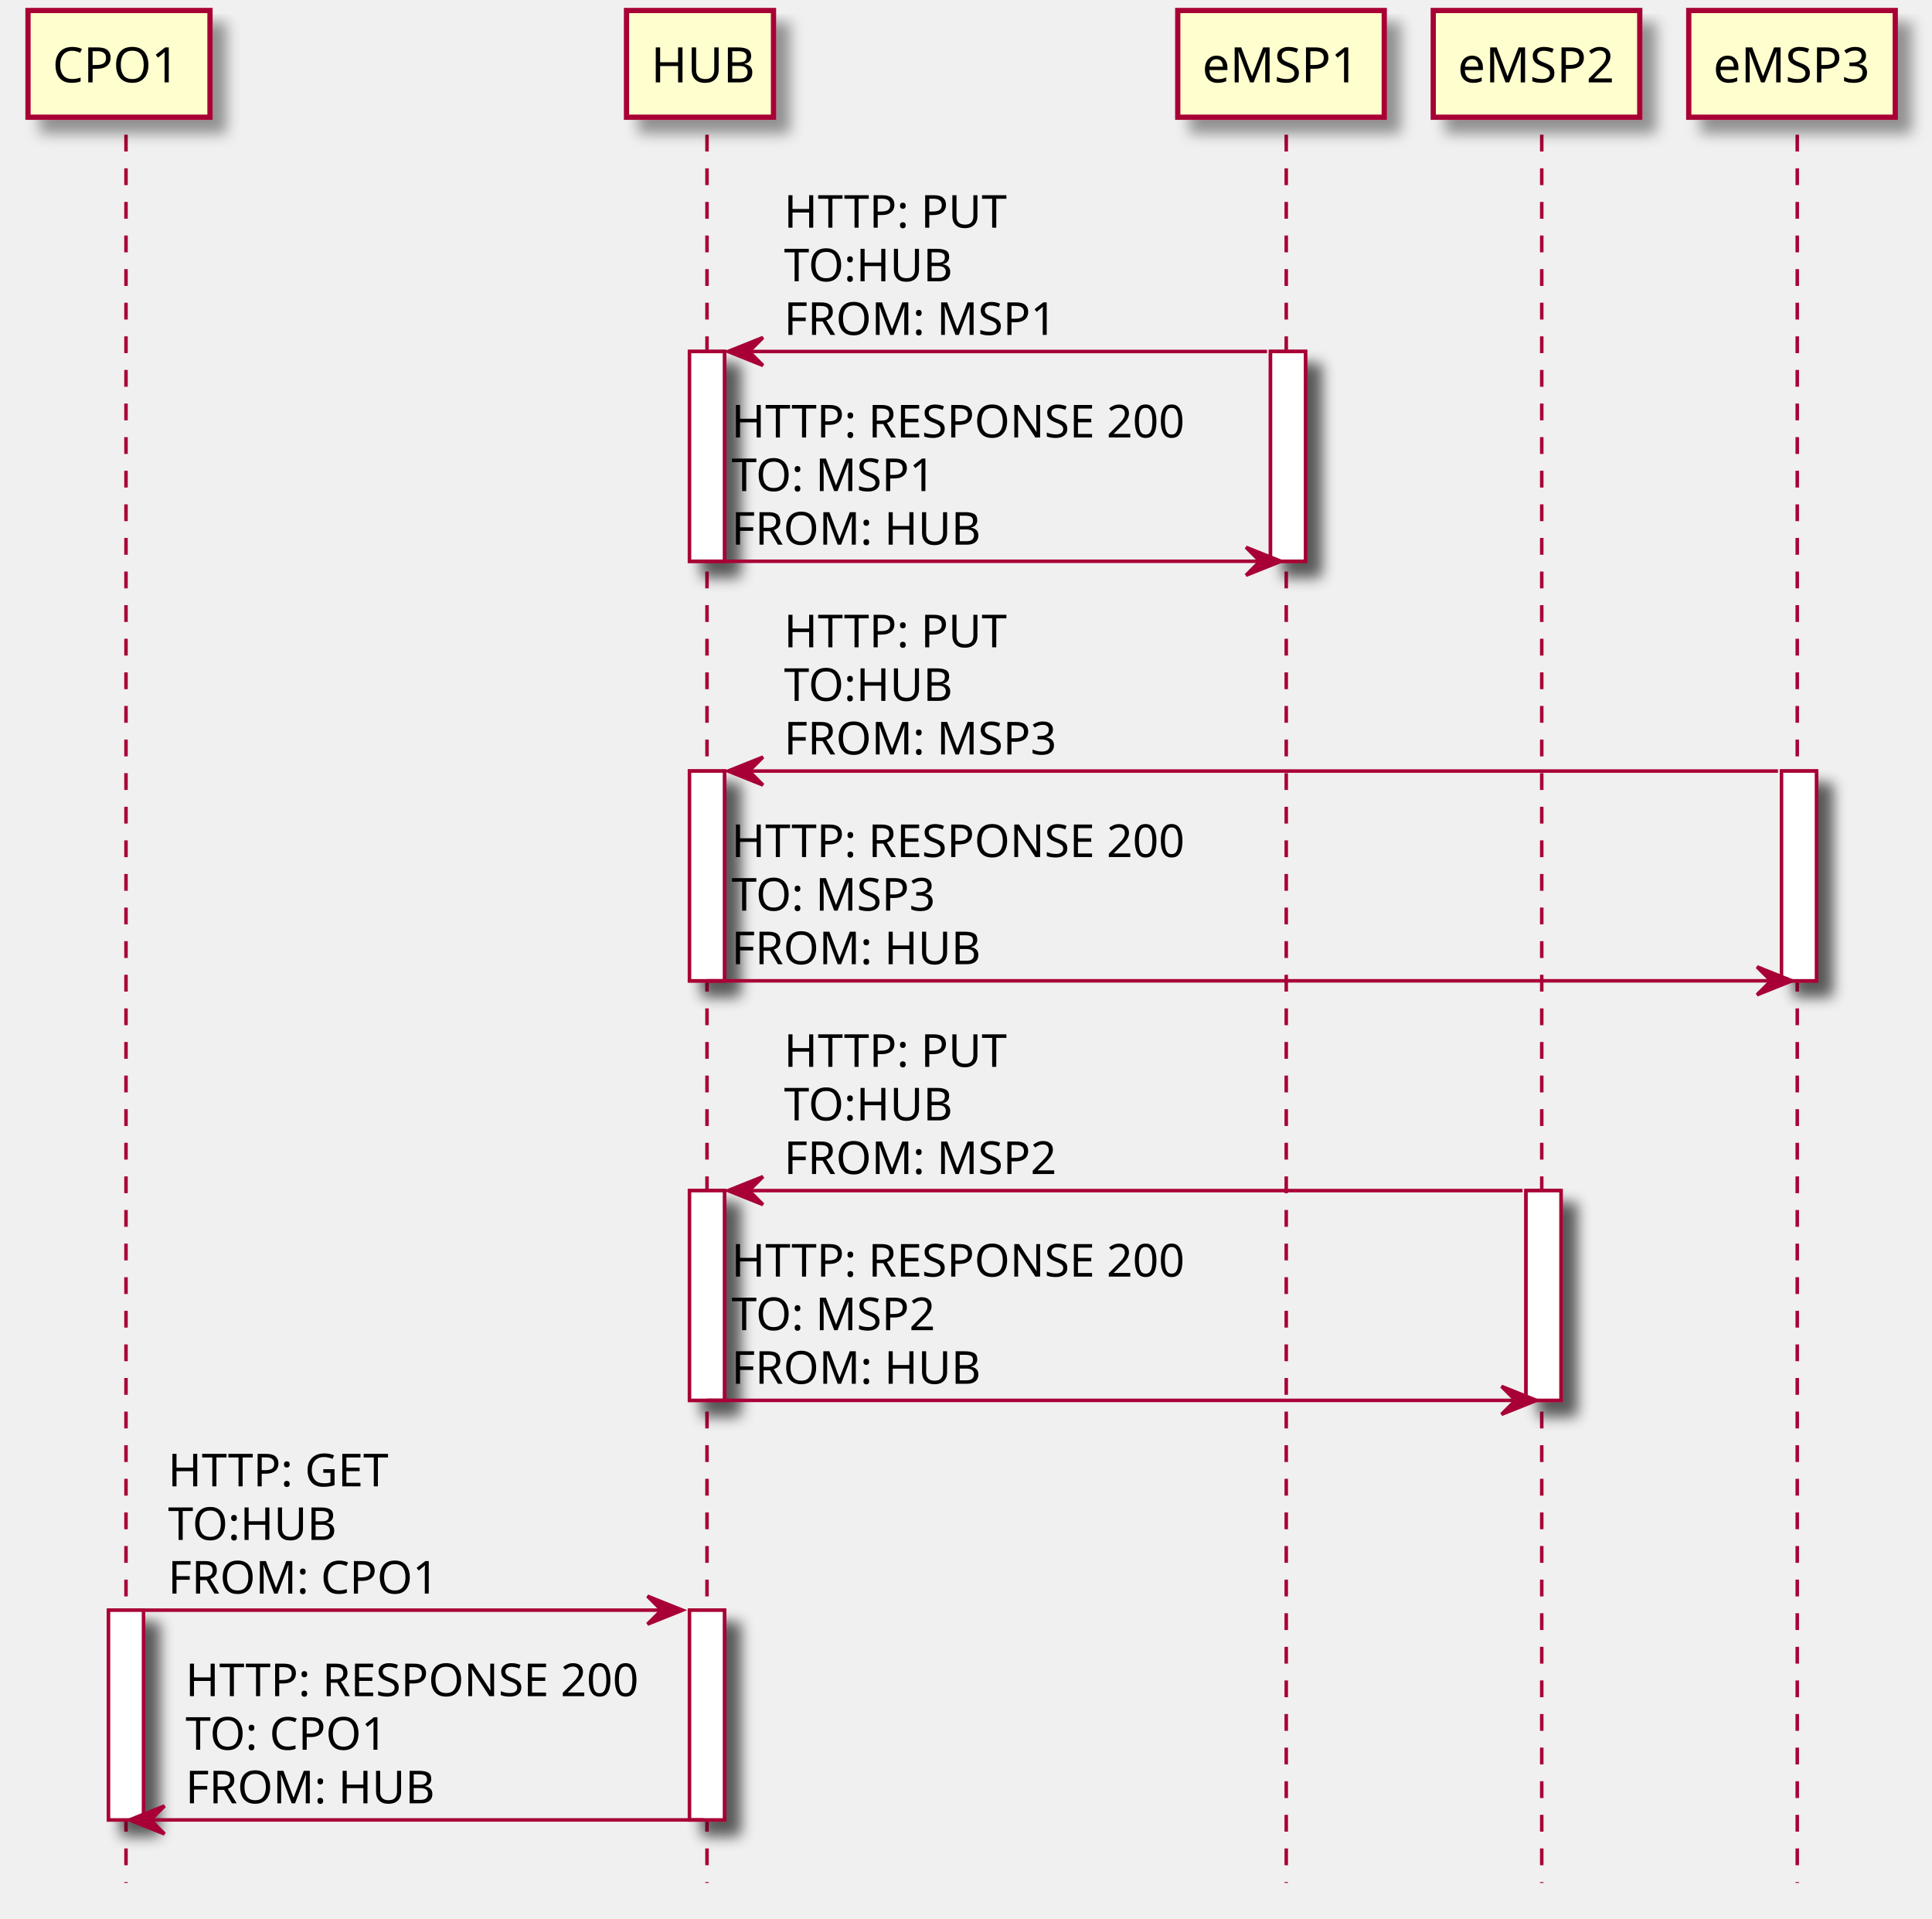
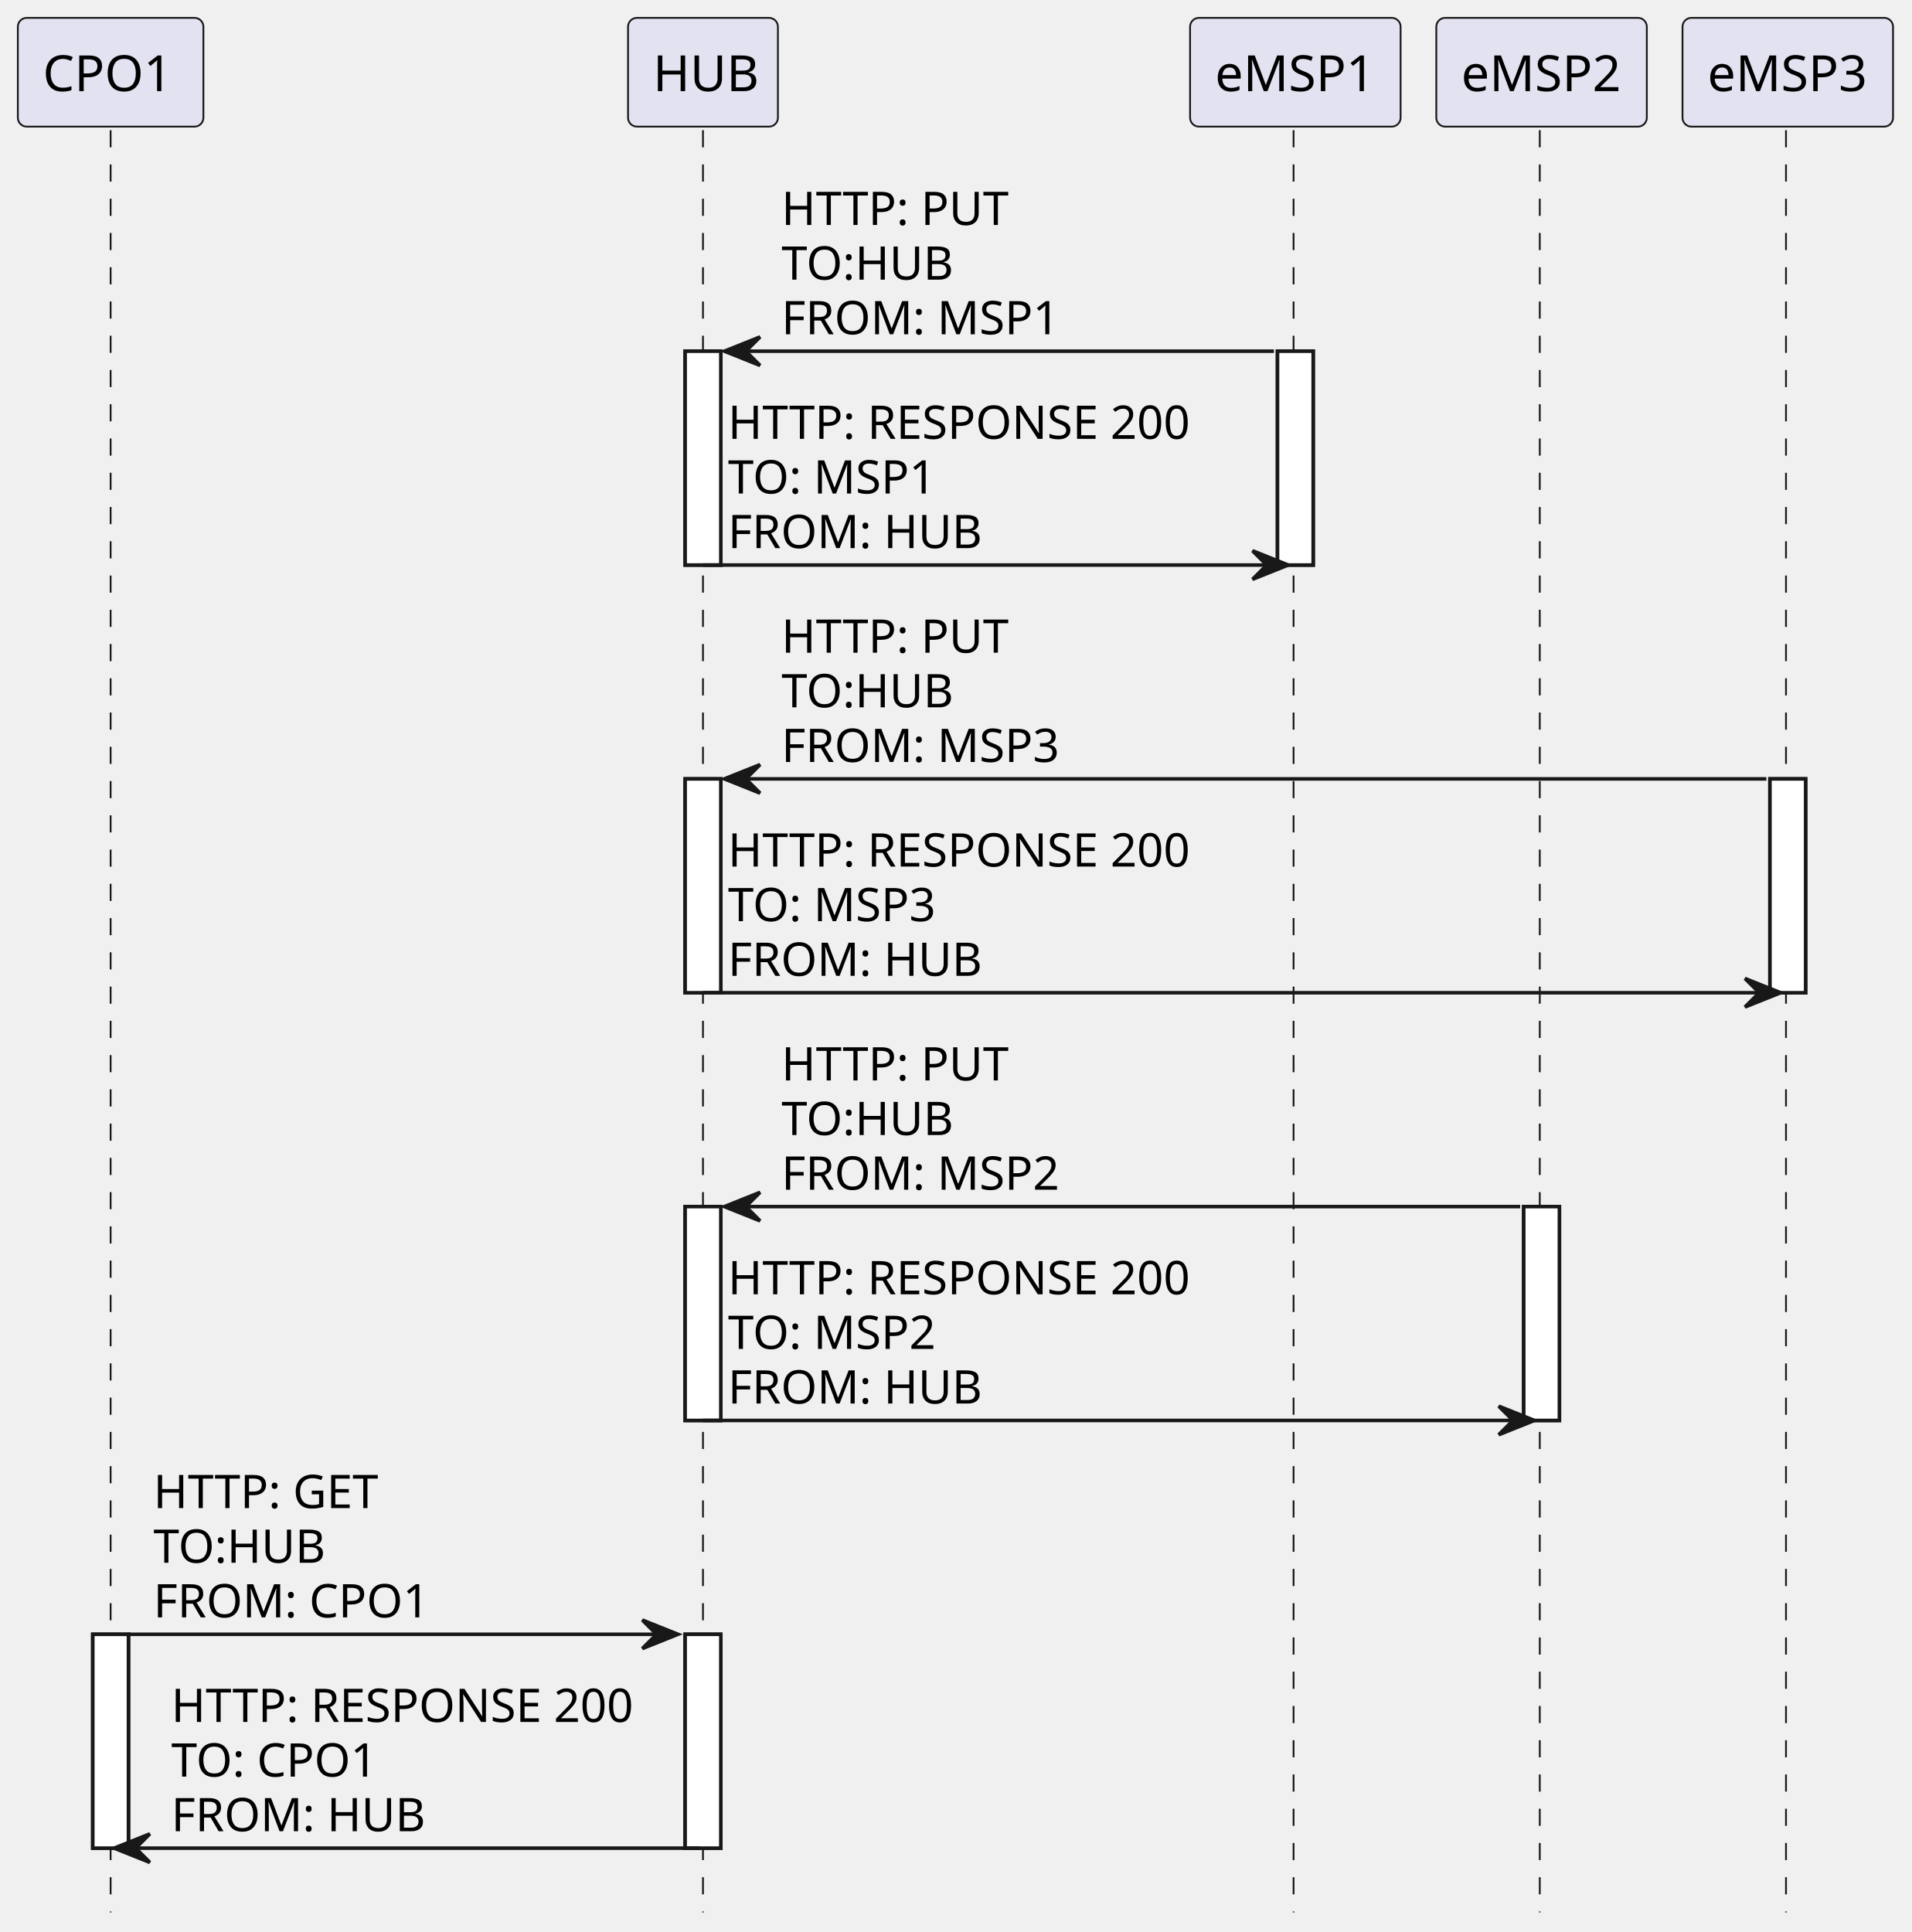
- <svg xmlns="http://www.w3.org/2000/svg" contentScriptType="application/ecmascript" contentStyleType="text/css" height="571.875px" preserveAspectRatio="none" style="width:575px;height:571px;" version="1.1" viewBox="0 0 575 571" width="575px" zoomAndPan="magnify">
-   <defs>
-     <filter height="300%" id="f1iraxvj3qfb6n" width="300%" x="-1" y="-1">
-       <feGaussianBlur result="blurOut" stdDeviation="2.083" />
-       <feColorMatrix in="blurOut" result="blurOut2" type="matrix" values="0 0 0 0 0 0 0 0 0 0 0 0 0 0 0 0 0 0 .4 0" />
-       <feOffset dx="4.167" dy="4.167" in="blurOut2" result="blurOut3" />
-       <feBlend in="SourceGraphic" in2="blurOut3" mode="normal" />
-     </filter>
-   </defs>
+ <svg xmlns="http://www.w3.org/2000/svg" contentStyleType="text/css" height="564.583px" preserveAspectRatio="none" style="width:558px;height:564px;background:#FFFFFF;" version="1.1" viewBox="0 0 558 564" width="558.333px" zoomAndPan="magnify">
+   <defs />
  <g>
-     <rect fill="#FFFFFF" filter="url(#f1iraxvj3qfb6n)" height="62.429" style="stroke: #A80036; stroke-width: 1.042;" width="10.417" x="32.292" y="479.177" />
-     <rect fill="#FFFFFF" filter="url(#f1iraxvj3qfb6n)" height="62.429" style="stroke: #A80036; stroke-width: 1.042;" width="10.417" x="205.208" y="104.604" />
-     <rect fill="#FFFFFF" filter="url(#f1iraxvj3qfb6n)" height="62.429" style="stroke: #A80036; stroke-width: 1.042;" width="10.417" x="205.208" y="229.462" />
-     <rect fill="#FFFFFF" filter="url(#f1iraxvj3qfb6n)" height="62.429" style="stroke: #A80036; stroke-width: 1.042;" width="10.417" x="205.208" y="354.319" />
-     <rect fill="#FFFFFF" filter="url(#f1iraxvj3qfb6n)" height="62.429" style="stroke: #A80036; stroke-width: 1.042;" width="10.417" x="205.208" y="479.177" />
-     <rect fill="#FFFFFF" filter="url(#f1iraxvj3qfb6n)" height="62.429" style="stroke: #A80036; stroke-width: 1.042;" width="10.417" x="378.125" y="104.604" />
-     <rect fill="#FFFFFF" filter="url(#f1iraxvj3qfb6n)" height="62.429" style="stroke: #A80036; stroke-width: 1.042;" width="10.417" x="454.167" y="354.319" />
-     <rect fill="#FFFFFF" filter="url(#f1iraxvj3qfb6n)" height="62.429" style="stroke: #A80036; stroke-width: 1.042;" width="10.417" x="530.208" y="229.462" />
-     <line style="stroke: #A80036; stroke-width: 1.042; stroke-dasharray: 5.0,5.0;" x1="37.5" x2="37.5" y1="40.092" y2="560.356" />
-     <line style="stroke: #A80036; stroke-width: 1.042; stroke-dasharray: 5.0,5.0;" x1="210.417" x2="210.417" y1="40.092" y2="560.356" />
-     <line style="stroke: #A80036; stroke-width: 1.042; stroke-dasharray: 5.0,5.0;" x1="382.812" x2="382.812" y1="40.092" y2="560.356" />
-     <line style="stroke: #A80036; stroke-width: 1.042; stroke-dasharray: 5.0,5.0;" x1="458.854" x2="458.854" y1="40.092" y2="560.356" />
-     <line style="stroke: #A80036; stroke-width: 1.042; stroke-dasharray: 5.0,5.0;" x1="534.896" x2="534.896" y1="40.092" y2="560.356" />
-     <rect fill="#FEFECE" filter="url(#f1iraxvj3qfb6n)" height="31.759" style="stroke: #A80036; stroke-width: 1.562;" width="54.167" x="8.333" y="3.125" />
-     <text fill="#000000" font-family="sans-serif" font-size="14.583" lengthAdjust="spacingAndGlyphs" textLength="39.583" x="15.625" y="24.516">CPO1</text>
-     <rect fill="#FEFECE" filter="url(#f1iraxvj3qfb6n)" height="31.759" style="stroke: #A80036; stroke-width: 1.562;" width="43.75" x="186.458" y="3.125" />
-     <text fill="#000000" font-family="sans-serif" font-size="14.583" lengthAdjust="spacingAndGlyphs" textLength="29.167" x="193.75" y="24.516">HUB</text>
-     <rect fill="#FEFECE" filter="url(#f1iraxvj3qfb6n)" height="31.759" style="stroke: #A80036; stroke-width: 1.562;" width="61.458" x="350.521" y="3.125" />
-     <text fill="#000000" font-family="sans-serif" font-size="14.583" lengthAdjust="spacingAndGlyphs" textLength="46.875" x="357.812" y="24.516">eMSP1</text>
-     <rect fill="#FEFECE" filter="url(#f1iraxvj3qfb6n)" height="31.759" style="stroke: #A80036; stroke-width: 1.562;" width="61.458" x="426.562" y="3.125" />
-     <text fill="#000000" font-family="sans-serif" font-size="14.583" lengthAdjust="spacingAndGlyphs" textLength="46.875" x="433.854" y="24.516">eMSP2</text>
-     <rect fill="#FEFECE" filter="url(#f1iraxvj3qfb6n)" height="31.759" style="stroke: #A80036; stroke-width: 1.562;" width="61.458" x="502.604" y="3.125" />
-     <text fill="#000000" font-family="sans-serif" font-size="14.583" lengthAdjust="spacingAndGlyphs" textLength="46.875" x="509.896" y="24.516">eMSP3</text>
-     <rect fill="#FFFFFF" filter="url(#f1iraxvj3qfb6n)" height="62.429" style="stroke: #A80036; stroke-width: 1.042;" width="10.417" x="32.292" y="479.177" />
-     <rect fill="#FFFFFF" filter="url(#f1iraxvj3qfb6n)" height="62.429" style="stroke: #A80036; stroke-width: 1.042;" width="10.417" x="205.208" y="104.604" />
-     <rect fill="#FFFFFF" filter="url(#f1iraxvj3qfb6n)" height="62.429" style="stroke: #A80036; stroke-width: 1.042;" width="10.417" x="205.208" y="229.462" />
-     <rect fill="#FFFFFF" filter="url(#f1iraxvj3qfb6n)" height="62.429" style="stroke: #A80036; stroke-width: 1.042;" width="10.417" x="205.208" y="354.319" />
-     <rect fill="#FFFFFF" filter="url(#f1iraxvj3qfb6n)" height="62.429" style="stroke: #A80036; stroke-width: 1.042;" width="10.417" x="205.208" y="479.177" />
-     <rect fill="#FFFFFF" filter="url(#f1iraxvj3qfb6n)" height="62.429" style="stroke: #A80036; stroke-width: 1.042;" width="10.417" x="378.125" y="104.604" />
-     <rect fill="#FFFFFF" filter="url(#f1iraxvj3qfb6n)" height="62.429" style="stroke: #A80036; stroke-width: 1.042;" width="10.417" x="454.167" y="354.319" />
-     <rect fill="#FFFFFF" filter="url(#f1iraxvj3qfb6n)" height="62.429" style="stroke: #A80036; stroke-width: 1.042;" width="10.417" x="530.208" y="229.462" />
-     <polygon fill="#A80036" points="227.083,100.437,216.667,104.604,227.083,108.771,222.917,104.604" style="stroke: #A80036; stroke-width: 1.042;" />
-     <line style="stroke: #A80036; stroke-width: 1.042;" x1="220.833" x2="377.083" y1="104.604" y2="104.604" />
-     <text fill="#000000" font-family="sans-serif" font-size="13.542" lengthAdjust="spacingAndGlyphs" textLength="67.708" x="233.333" y="67.767">HTTP: PUT</text>
-     <text fill="#000000" font-family="sans-serif" font-size="13.542" lengthAdjust="spacingAndGlyphs" textLength="50" x="233.333" y="83.716">TO:HUB</text>
-     <text fill="#000000" font-family="sans-serif" font-size="13.542" lengthAdjust="spacingAndGlyphs" textLength="80.208" x="233.333" y="99.664">FROM: MSP1</text>
-     <polygon fill="#A80036" points="370.833,162.866,381.25,167.033,370.833,171.2,375,167.033" style="stroke: #A80036; stroke-width: 1.042;" />
-     <line style="stroke: #A80036; stroke-width: 1.042;" x1="210.417" x2="377.083" y1="167.033" y2="167.033" />
-     <text fill="#000000" font-family="sans-serif" font-size="13.542" lengthAdjust="spacingAndGlyphs" textLength="137.5" x="217.708" y="130.196">HTTP: RESPONSE 200</text>
-     <text fill="#000000" font-family="sans-serif" font-size="13.542" lengthAdjust="spacingAndGlyphs" textLength="61.458" x="217.708" y="146.145">TO: MSP1</text>
-     <text fill="#000000" font-family="sans-serif" font-size="13.542" lengthAdjust="spacingAndGlyphs" textLength="72.917" x="217.708" y="162.093">FROM: HUB</text>
-     <polygon fill="#A80036" points="227.083,225.295,216.667,229.462,227.083,233.628,222.917,229.462" style="stroke: #A80036; stroke-width: 1.042;" />
-     <line style="stroke: #A80036; stroke-width: 1.042;" x1="220.833" x2="529.167" y1="229.462" y2="229.462" />
-     <text fill="#000000" font-family="sans-serif" font-size="13.542" lengthAdjust="spacingAndGlyphs" textLength="67.708" x="233.333" y="192.625">HTTP: PUT</text>
-     <text fill="#000000" font-family="sans-serif" font-size="13.542" lengthAdjust="spacingAndGlyphs" textLength="50" x="233.333" y="208.573">TO:HUB</text>
-     <text fill="#000000" font-family="sans-serif" font-size="13.542" lengthAdjust="spacingAndGlyphs" textLength="80.208" x="233.333" y="224.522">FROM: MSP3</text>
-     <polygon fill="#A80036" points="522.917,287.724,533.333,291.89,522.917,296.057,527.083,291.89" style="stroke: #A80036; stroke-width: 1.042;" />
-     <line style="stroke: #A80036; stroke-width: 1.042;" x1="210.417" x2="529.167" y1="291.89" y2="291.89" />
-     <text fill="#000000" font-family="sans-serif" font-size="13.542" lengthAdjust="spacingAndGlyphs" textLength="137.5" x="217.708" y="255.054">HTTP: RESPONSE 200</text>
-     <text fill="#000000" font-family="sans-serif" font-size="13.542" lengthAdjust="spacingAndGlyphs" textLength="61.458" x="217.708" y="271.002">TO: MSP3</text>
-     <text fill="#000000" font-family="sans-serif" font-size="13.542" lengthAdjust="spacingAndGlyphs" textLength="72.917" x="217.708" y="286.951">FROM: HUB</text>
-     <polygon fill="#A80036" points="227.083,350.153,216.667,354.319,227.083,358.486,222.917,354.319" style="stroke: #A80036; stroke-width: 1.042;" />
-     <line style="stroke: #A80036; stroke-width: 1.042;" x1="220.833" x2="453.125" y1="354.319" y2="354.319" />
-     <text fill="#000000" font-family="sans-serif" font-size="13.542" lengthAdjust="spacingAndGlyphs" textLength="67.708" x="233.333" y="317.483">HTTP: PUT</text>
-     <text fill="#000000" font-family="sans-serif" font-size="13.542" lengthAdjust="spacingAndGlyphs" textLength="50" x="233.333" y="333.431">TO:HUB</text>
-     <text fill="#000000" font-family="sans-serif" font-size="13.542" lengthAdjust="spacingAndGlyphs" textLength="80.208" x="233.333" y="349.38">FROM: MSP2</text>
-     <polygon fill="#A80036" points="446.875,412.581,457.292,416.748,446.875,420.915,451.042,416.748" style="stroke: #A80036; stroke-width: 1.042;" />
-     <line style="stroke: #A80036; stroke-width: 1.042;" x1="210.417" x2="453.125" y1="416.748" y2="416.748" />
-     <text fill="#000000" font-family="sans-serif" font-size="13.542" lengthAdjust="spacingAndGlyphs" textLength="137.5" x="217.708" y="379.911">HTTP: RESPONSE 200</text>
-     <text fill="#000000" font-family="sans-serif" font-size="13.542" lengthAdjust="spacingAndGlyphs" textLength="61.458" x="217.708" y="395.86">TO: MSP2</text>
-     <text fill="#000000" font-family="sans-serif" font-size="13.542" lengthAdjust="spacingAndGlyphs" textLength="72.917" x="217.708" y="411.808">FROM: HUB</text>
-     <polygon fill="#A80036" points="192.708,475.01,203.125,479.177,192.708,483.344,196.875,479.177" style="stroke: #A80036; stroke-width: 1.042;" />
-     <line style="stroke: #A80036; stroke-width: 1.042;" x1="42.708" x2="198.958" y1="479.177" y2="479.177" />
-     <text fill="#000000" font-family="sans-serif" font-size="13.542" lengthAdjust="spacingAndGlyphs" textLength="67.708" x="50" y="442.34">HTTP: GET</text>
-     <text fill="#000000" font-family="sans-serif" font-size="13.542" lengthAdjust="spacingAndGlyphs" textLength="50" x="50" y="458.289">TO:HUB</text>
-     <text fill="#000000" font-family="sans-serif" font-size="13.542" lengthAdjust="spacingAndGlyphs" textLength="81.25" x="50" y="474.237">FROM: CPO1</text>
-     <polygon fill="#A80036" points="48.958,537.439,38.542,541.606,48.958,545.772,44.792,541.606" style="stroke: #A80036; stroke-width: 1.042;" />
-     <line style="stroke: #A80036; stroke-width: 1.042;" x1="42.708" x2="209.375" y1="541.606" y2="541.606" />
-     <text fill="#000000" font-family="sans-serif" font-size="13.542" lengthAdjust="spacingAndGlyphs" textLength="137.5" x="55.208" y="504.769">HTTP: RESPONSE 200</text>
-     <text fill="#000000" font-family="sans-serif" font-size="13.542" lengthAdjust="spacingAndGlyphs" textLength="62.5" x="55.208" y="520.717">TO: CPO1</text>
-     <text fill="#000000" font-family="sans-serif" font-size="13.542" lengthAdjust="spacingAndGlyphs" textLength="72.917" x="55.208" y="536.666">FROM: HUB</text>
+     <rect fill="#FFFFFF" height="62.429" style="stroke:#181818;stroke-width:1.042;" width="10.417" x="27.083" y="477.094" />
+     <rect fill="#FFFFFF" height="62.429" style="stroke:#181818;stroke-width:1.042;" width="10.417" x="200" y="102.521" />
+     <rect fill="#FFFFFF" height="62.429" style="stroke:#181818;stroke-width:1.042;" width="10.417" x="200" y="227.378" />
+     <rect fill="#FFFFFF" height="62.429" style="stroke:#181818;stroke-width:1.042;" width="10.417" x="200" y="352.236" />
+     <rect fill="#FFFFFF" height="62.429" style="stroke:#181818;stroke-width:1.042;" width="10.417" x="200" y="477.094" />
+     <rect fill="#FFFFFF" height="62.429" style="stroke:#181818;stroke-width:1.042;" width="10.417" x="372.917" y="102.521" />
+     <rect fill="#FFFFFF" height="62.429" style="stroke:#181818;stroke-width:1.042;" width="10.417" x="444.792" y="352.236" />
+     <rect fill="#FFFFFF" height="62.429" style="stroke:#181818;stroke-width:1.042;" width="10.417" x="516.667" y="227.378" />
+     <line style="stroke:#181818;stroke-width:0.521;stroke-dasharray:5.0,5.0;" x1="32.292" x2="32.292" y1="38.009" y2="558.272" />
+     <line style="stroke:#181818;stroke-width:0.521;stroke-dasharray:5.0,5.0;" x1="205.208" x2="205.208" y1="38.009" y2="558.272" />
+     <line style="stroke:#181818;stroke-width:0.521;stroke-dasharray:5.0,5.0;" x1="377.604" x2="377.604" y1="38.009" y2="558.272" />
+     <line style="stroke:#181818;stroke-width:0.521;stroke-dasharray:5.0,5.0;" x1="449.479" x2="449.479" y1="38.009" y2="558.272" />
+     <line style="stroke:#181818;stroke-width:0.521;stroke-dasharray:5.0,5.0;" x1="521.354" x2="521.354" y1="38.009" y2="558.272" />
+     <rect fill="#E2E2F0" height="31.759" rx="2.604" ry="2.604" style="stroke:#181818;stroke-width:0.521;" width="54.167" x="5.208" y="5.208" />
+     <text fill="#000000" font-family="sans-serif" font-size="14.583" lengthAdjust="spacing" textLength="39.583" x="12.5" y="26.599">CPO1</text>
+     <rect fill="#E2E2F0" height="31.759" rx="2.604" ry="2.604" style="stroke:#181818;stroke-width:0.521;" width="43.75" x="183.333" y="5.208" />
+     <text fill="#000000" font-family="sans-serif" font-size="14.583" lengthAdjust="spacing" textLength="29.167" x="190.625" y="26.599">HUB</text>
+     <rect fill="#E2E2F0" height="31.759" rx="2.604" ry="2.604" style="stroke:#181818;stroke-width:0.521;" width="61.458" x="347.396" y="5.208" />
+     <text fill="#000000" font-family="sans-serif" font-size="14.583" lengthAdjust="spacing" textLength="46.875" x="354.688" y="26.599">eMSP1</text>
+     <rect fill="#E2E2F0" height="31.759" rx="2.604" ry="2.604" style="stroke:#181818;stroke-width:0.521;" width="61.458" x="419.271" y="5.208" />
+     <text fill="#000000" font-family="sans-serif" font-size="14.583" lengthAdjust="spacing" textLength="46.875" x="426.562" y="26.599">eMSP2</text>
+     <rect fill="#E2E2F0" height="31.759" rx="2.604" ry="2.604" style="stroke:#181818;stroke-width:0.521;" width="61.458" x="491.146" y="5.208" />
+     <text fill="#000000" font-family="sans-serif" font-size="14.583" lengthAdjust="spacing" textLength="46.875" x="498.438" y="26.599">eMSP3</text>
+     <rect fill="#FFFFFF" height="62.429" style="stroke:#181818;stroke-width:1.042;" width="10.417" x="27.083" y="477.094" />
+     <rect fill="#FFFFFF" height="62.429" style="stroke:#181818;stroke-width:1.042;" width="10.417" x="200" y="102.521" />
+     <rect fill="#FFFFFF" height="62.429" style="stroke:#181818;stroke-width:1.042;" width="10.417" x="200" y="227.378" />
+     <rect fill="#FFFFFF" height="62.429" style="stroke:#181818;stroke-width:1.042;" width="10.417" x="200" y="352.236" />
+     <rect fill="#FFFFFF" height="62.429" style="stroke:#181818;stroke-width:1.042;" width="10.417" x="200" y="477.094" />
+     <rect fill="#FFFFFF" height="62.429" style="stroke:#181818;stroke-width:1.042;" width="10.417" x="372.917" y="102.521" />
+     <rect fill="#FFFFFF" height="62.429" style="stroke:#181818;stroke-width:1.042;" width="10.417" x="444.792" y="352.236" />
+     <rect fill="#FFFFFF" height="62.429" style="stroke:#181818;stroke-width:1.042;" width="10.417" x="516.667" y="227.378" />
+     <polygon fill="#181818" points="221.875,98.354,211.458,102.521,221.875,106.687,217.708,102.521" style="stroke:#181818;stroke-width:1.042;" />
+     <line style="stroke:#181818;stroke-width:1.042;" x1="215.625" x2="371.875" y1="102.521" y2="102.521" />
+     <text fill="#000000" font-family="sans-serif" font-size="13.542" lengthAdjust="spacing" textLength="67.708" x="228.125" y="65.684">HTTP: PUT</text>
+     <text fill="#000000" font-family="sans-serif" font-size="13.542" lengthAdjust="spacing" textLength="50" x="228.125" y="81.632">TO:HUB</text>
+     <text fill="#000000" font-family="sans-serif" font-size="13.542" lengthAdjust="spacing" textLength="80.208" x="228.125" y="97.581">FROM: MSP1</text>
+     <polygon fill="#181818" points="365.625,160.783,376.042,164.95,365.625,169.116,369.792,164.95" style="stroke:#181818;stroke-width:1.042;" />
+     <line style="stroke:#181818;stroke-width:1.042;" x1="205.208" x2="371.875" y1="164.95" y2="164.95" />
+     <text fill="#000000" font-family="sans-serif" font-size="13.542" lengthAdjust="spacing" textLength="137.5" x="212.5" y="128.113">HTTP: RESPONSE 200</text>
+     <text fill="#000000" font-family="sans-serif" font-size="13.542" lengthAdjust="spacing" textLength="61.458" x="212.5" y="144.061">TO: MSP1</text>
+     <text fill="#000000" font-family="sans-serif" font-size="13.542" lengthAdjust="spacing" textLength="72.917" x="212.5" y="160.01">FROM: HUB</text>
+     <polygon fill="#181818" points="221.875,223.212,211.458,227.378,221.875,231.545,217.708,227.378" style="stroke:#181818;stroke-width:1.042;" />
+     <line style="stroke:#181818;stroke-width:1.042;" x1="215.625" x2="515.625" y1="227.378" y2="227.378" />
+     <text fill="#000000" font-family="sans-serif" font-size="13.542" lengthAdjust="spacing" textLength="67.708" x="228.125" y="190.542">HTTP: PUT</text>
+     <text fill="#000000" font-family="sans-serif" font-size="13.542" lengthAdjust="spacing" textLength="50" x="228.125" y="206.49">TO:HUB</text>
+     <text fill="#000000" font-family="sans-serif" font-size="13.542" lengthAdjust="spacing" textLength="80.208" x="228.125" y="222.439">FROM: MSP3</text>
+     <polygon fill="#181818" points="509.375,285.64,519.792,289.807,509.375,293.974,513.542,289.807" style="stroke:#181818;stroke-width:1.042;" />
+     <line style="stroke:#181818;stroke-width:1.042;" x1="205.208" x2="515.625" y1="289.807" y2="289.807" />
+     <text fill="#000000" font-family="sans-serif" font-size="13.542" lengthAdjust="spacing" textLength="137.5" x="212.5" y="252.97">HTTP: RESPONSE 200</text>
+     <text fill="#000000" font-family="sans-serif" font-size="13.542" lengthAdjust="spacing" textLength="61.458" x="212.5" y="268.919">TO: MSP3</text>
+     <text fill="#000000" font-family="sans-serif" font-size="13.542" lengthAdjust="spacing" textLength="72.917" x="212.5" y="284.867">FROM: HUB</text>
+     <polygon fill="#181818" points="221.875,348.069,211.458,352.236,221.875,356.403,217.708,352.236" style="stroke:#181818;stroke-width:1.042;" />
+     <line style="stroke:#181818;stroke-width:1.042;" x1="215.625" x2="443.75" y1="352.236" y2="352.236" />
+     <text fill="#000000" font-family="sans-serif" font-size="13.542" lengthAdjust="spacing" textLength="67.708" x="228.125" y="315.399">HTTP: PUT</text>
+     <text fill="#000000" font-family="sans-serif" font-size="13.542" lengthAdjust="spacing" textLength="50" x="228.125" y="331.348">TO:HUB</text>
+     <text fill="#000000" font-family="sans-serif" font-size="13.542" lengthAdjust="spacing" textLength="80.208" x="228.125" y="347.296">FROM: MSP2</text>
+     <polygon fill="#181818" points="437.5,410.498,447.917,414.665,437.5,418.831,441.667,414.665" style="stroke:#181818;stroke-width:1.042;" />
+     <line style="stroke:#181818;stroke-width:1.042;" x1="205.208" x2="443.75" y1="414.665" y2="414.665" />
+     <text fill="#000000" font-family="sans-serif" font-size="13.542" lengthAdjust="spacing" textLength="137.5" x="212.5" y="377.828">HTTP: RESPONSE 200</text>
+     <text fill="#000000" font-family="sans-serif" font-size="13.542" lengthAdjust="spacing" textLength="61.458" x="212.5" y="393.776">TO: MSP2</text>
+     <text fill="#000000" font-family="sans-serif" font-size="13.542" lengthAdjust="spacing" textLength="72.917" x="212.5" y="409.725">FROM: HUB</text>
+     <polygon fill="#181818" points="187.5,472.927,197.917,477.094,187.5,481.26,191.667,477.094" style="stroke:#181818;stroke-width:1.042;" />
+     <line style="stroke:#181818;stroke-width:1.042;" x1="37.5" x2="193.75" y1="477.094" y2="477.094" />
+     <text fill="#000000" font-family="sans-serif" font-size="13.542" lengthAdjust="spacing" textLength="67.708" x="44.792" y="440.257">HTTP: GET</text>
+     <text fill="#000000" font-family="sans-serif" font-size="13.542" lengthAdjust="spacing" textLength="50" x="44.792" y="456.205">TO:HUB</text>
+     <text fill="#000000" font-family="sans-serif" font-size="13.542" lengthAdjust="spacing" textLength="81.25" x="44.792" y="472.154">FROM: CPO1</text>
+     <polygon fill="#181818" points="43.75,535.356,33.333,539.522,43.75,543.689,39.583,539.522" style="stroke:#181818;stroke-width:1.042;" />
+     <line style="stroke:#181818;stroke-width:1.042;" x1="37.5" x2="204.167" y1="539.522" y2="539.522" />
+     <text fill="#000000" font-family="sans-serif" font-size="13.542" lengthAdjust="spacing" textLength="137.5" x="50" y="502.685">HTTP: RESPONSE 200</text>
+     <text fill="#000000" font-family="sans-serif" font-size="13.542" lengthAdjust="spacing" textLength="62.5" x="50" y="518.634">TO: CPO1</text>
+     <text fill="#000000" font-family="sans-serif" font-size="13.542" lengthAdjust="spacing" textLength="72.917" x="50" y="534.582">FROM: HUB</text>
  </g>
</svg>
